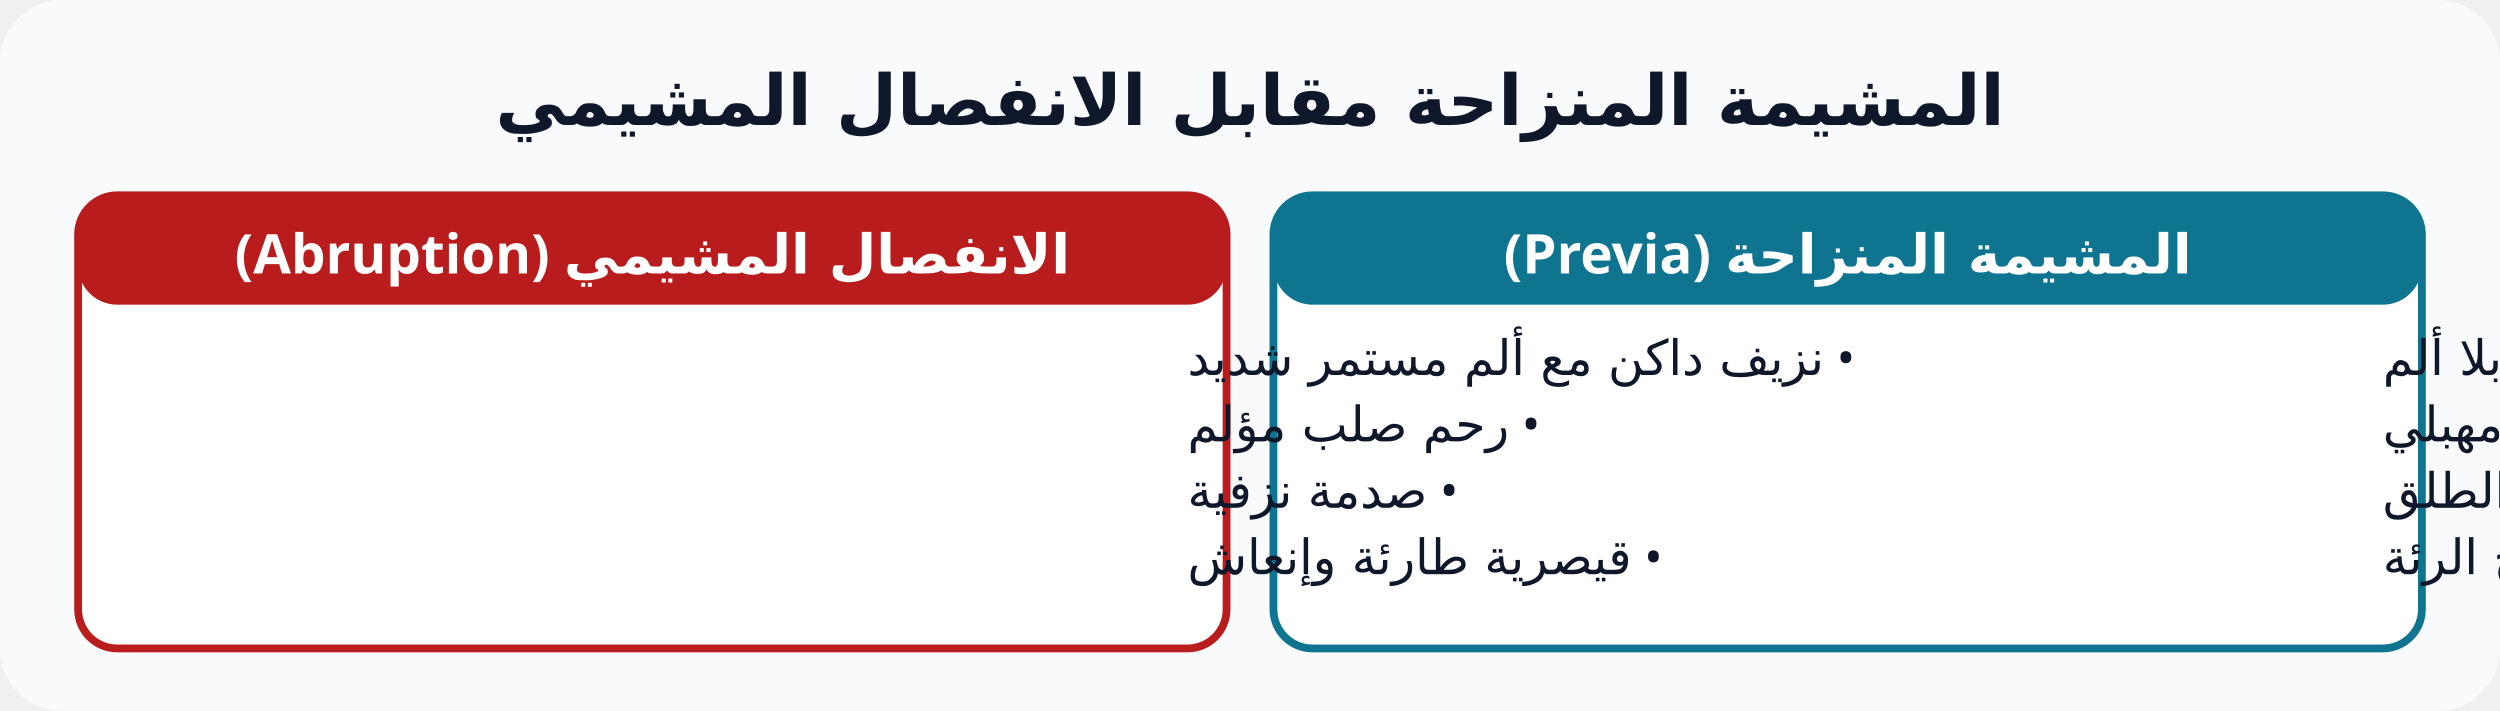
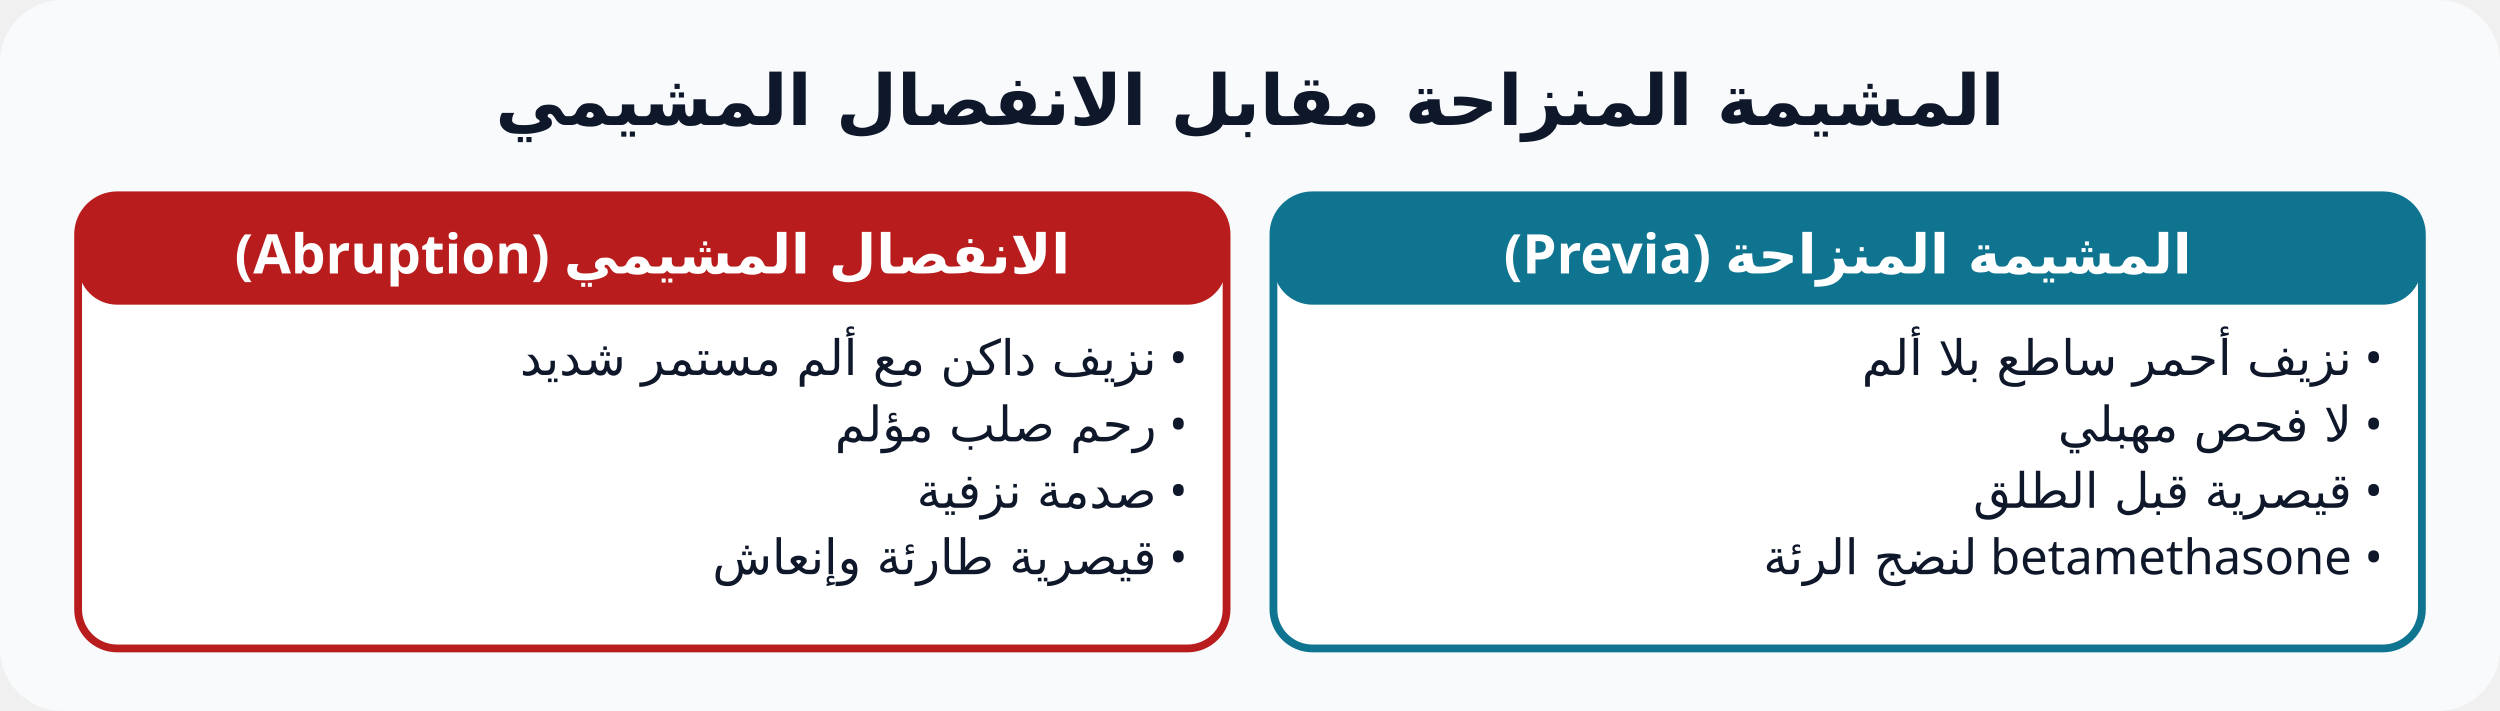
<svg xmlns="http://www.w3.org/2000/svg" viewBox="0 0 640 182" font-family="Cairo, Tahoma, sans-serif" direction="rtl">
  <rect width="640" height="182" rx="16" fill="#f8fafc" />
  <text x="320" y="32" text-anchor="middle" font-size="18" font-weight="800" fill="#0f172a">المشيمة المنزاحة مقابل الانفصال المشيمي</text>
  <rect x="326.0" y="50" width="294.0" height="116" rx="10" fill="#fff" stroke="#0e7490" stroke-width="2" />
  <rect x="326.0" y="50" width="294.0" height="28" rx="10" fill="#0e7490" />
  <text x="473.0" y="20" dy="50" text-anchor="middle" font-size="14" font-weight="800" fill="#fff">المشيمة المنزاحة (Previa)</text>
-   <text x="610.0" y="96" font-size="12.5" fill="#0f172a" text-anchor="end">• نزيف أحمر ساطع بلا ألم</text>
-   <text x="610.0" y="113" font-size="12.5" fill="#0f172a" text-anchor="end">• لا فحص مهبلي</text>
-   <text x="610.0" y="130" font-size="12.5" fill="#0f172a" text-anchor="end">• قيصرية قبل الطلق</text>
-   <text x="610.0" y="147" font-size="12.5" fill="#0f172a" text-anchor="end">• betamethasone لنضج الرئة</text>
+   <text x="610.0" y="96" font-size="12.5" fill="#0f172a" text-anchor="start">• نزيف أحمر ساطع بلا ألم</text>
+   <text x="610.0" y="113" font-size="12.5" fill="#0f172a" text-anchor="start">• لا فحص مهبلي</text>
+   <text x="610.0" y="130" font-size="12.5" fill="#0f172a" text-anchor="start">• قيصرية قبل الطلق</text>
+   <text x="610.0" y="147" font-size="12.5" fill="#0f172a" text-anchor="start">• betamethasone لنضج الرئة</text>
  <rect x="20.0" y="50" width="294.0" height="116" rx="10" fill="#fff" stroke="#b91c1c" stroke-width="2" />
  <rect x="20.0" y="50" width="294.0" height="28" rx="10" fill="#b91c1c" />
  <text x="167.0" y="20" dy="50" text-anchor="middle" font-size="14" font-weight="800" fill="#fff">الانفصال المشيمي (Abruption)</text>
-   <text x="304.0" y="96" font-size="12.5" fill="#0f172a" text-anchor="end">• نزيف داكن مع ألم مستمر شديد</text>
-   <text x="304.0" y="113" font-size="12.5" fill="#0f172a" text-anchor="end">• رحم صلب مؤلم</text>
-   <text x="304.0" y="130" font-size="12.5" fill="#0f172a" text-anchor="end">• صدمة نزفية</text>
-   <text x="304.0" y="147" font-size="12.5" fill="#0f172a" text-anchor="end">• قيصرية طارئة وإنعاش</text>
+   <text x="304.0" y="96" font-size="12.5" fill="#0f172a" text-anchor="start">• نزيف داكن مع ألم مستمر شديد</text>
+   <text x="304.0" y="113" font-size="12.5" fill="#0f172a" text-anchor="start">• رحم صلب مؤلم</text>
+   <text x="304.0" y="130" font-size="12.5" fill="#0f172a" text-anchor="start">• صدمة نزفية</text>
+   <text x="304.0" y="147" font-size="12.5" fill="#0f172a" text-anchor="start">• قيصرية طارئة وإنعاش</text>
</svg>
